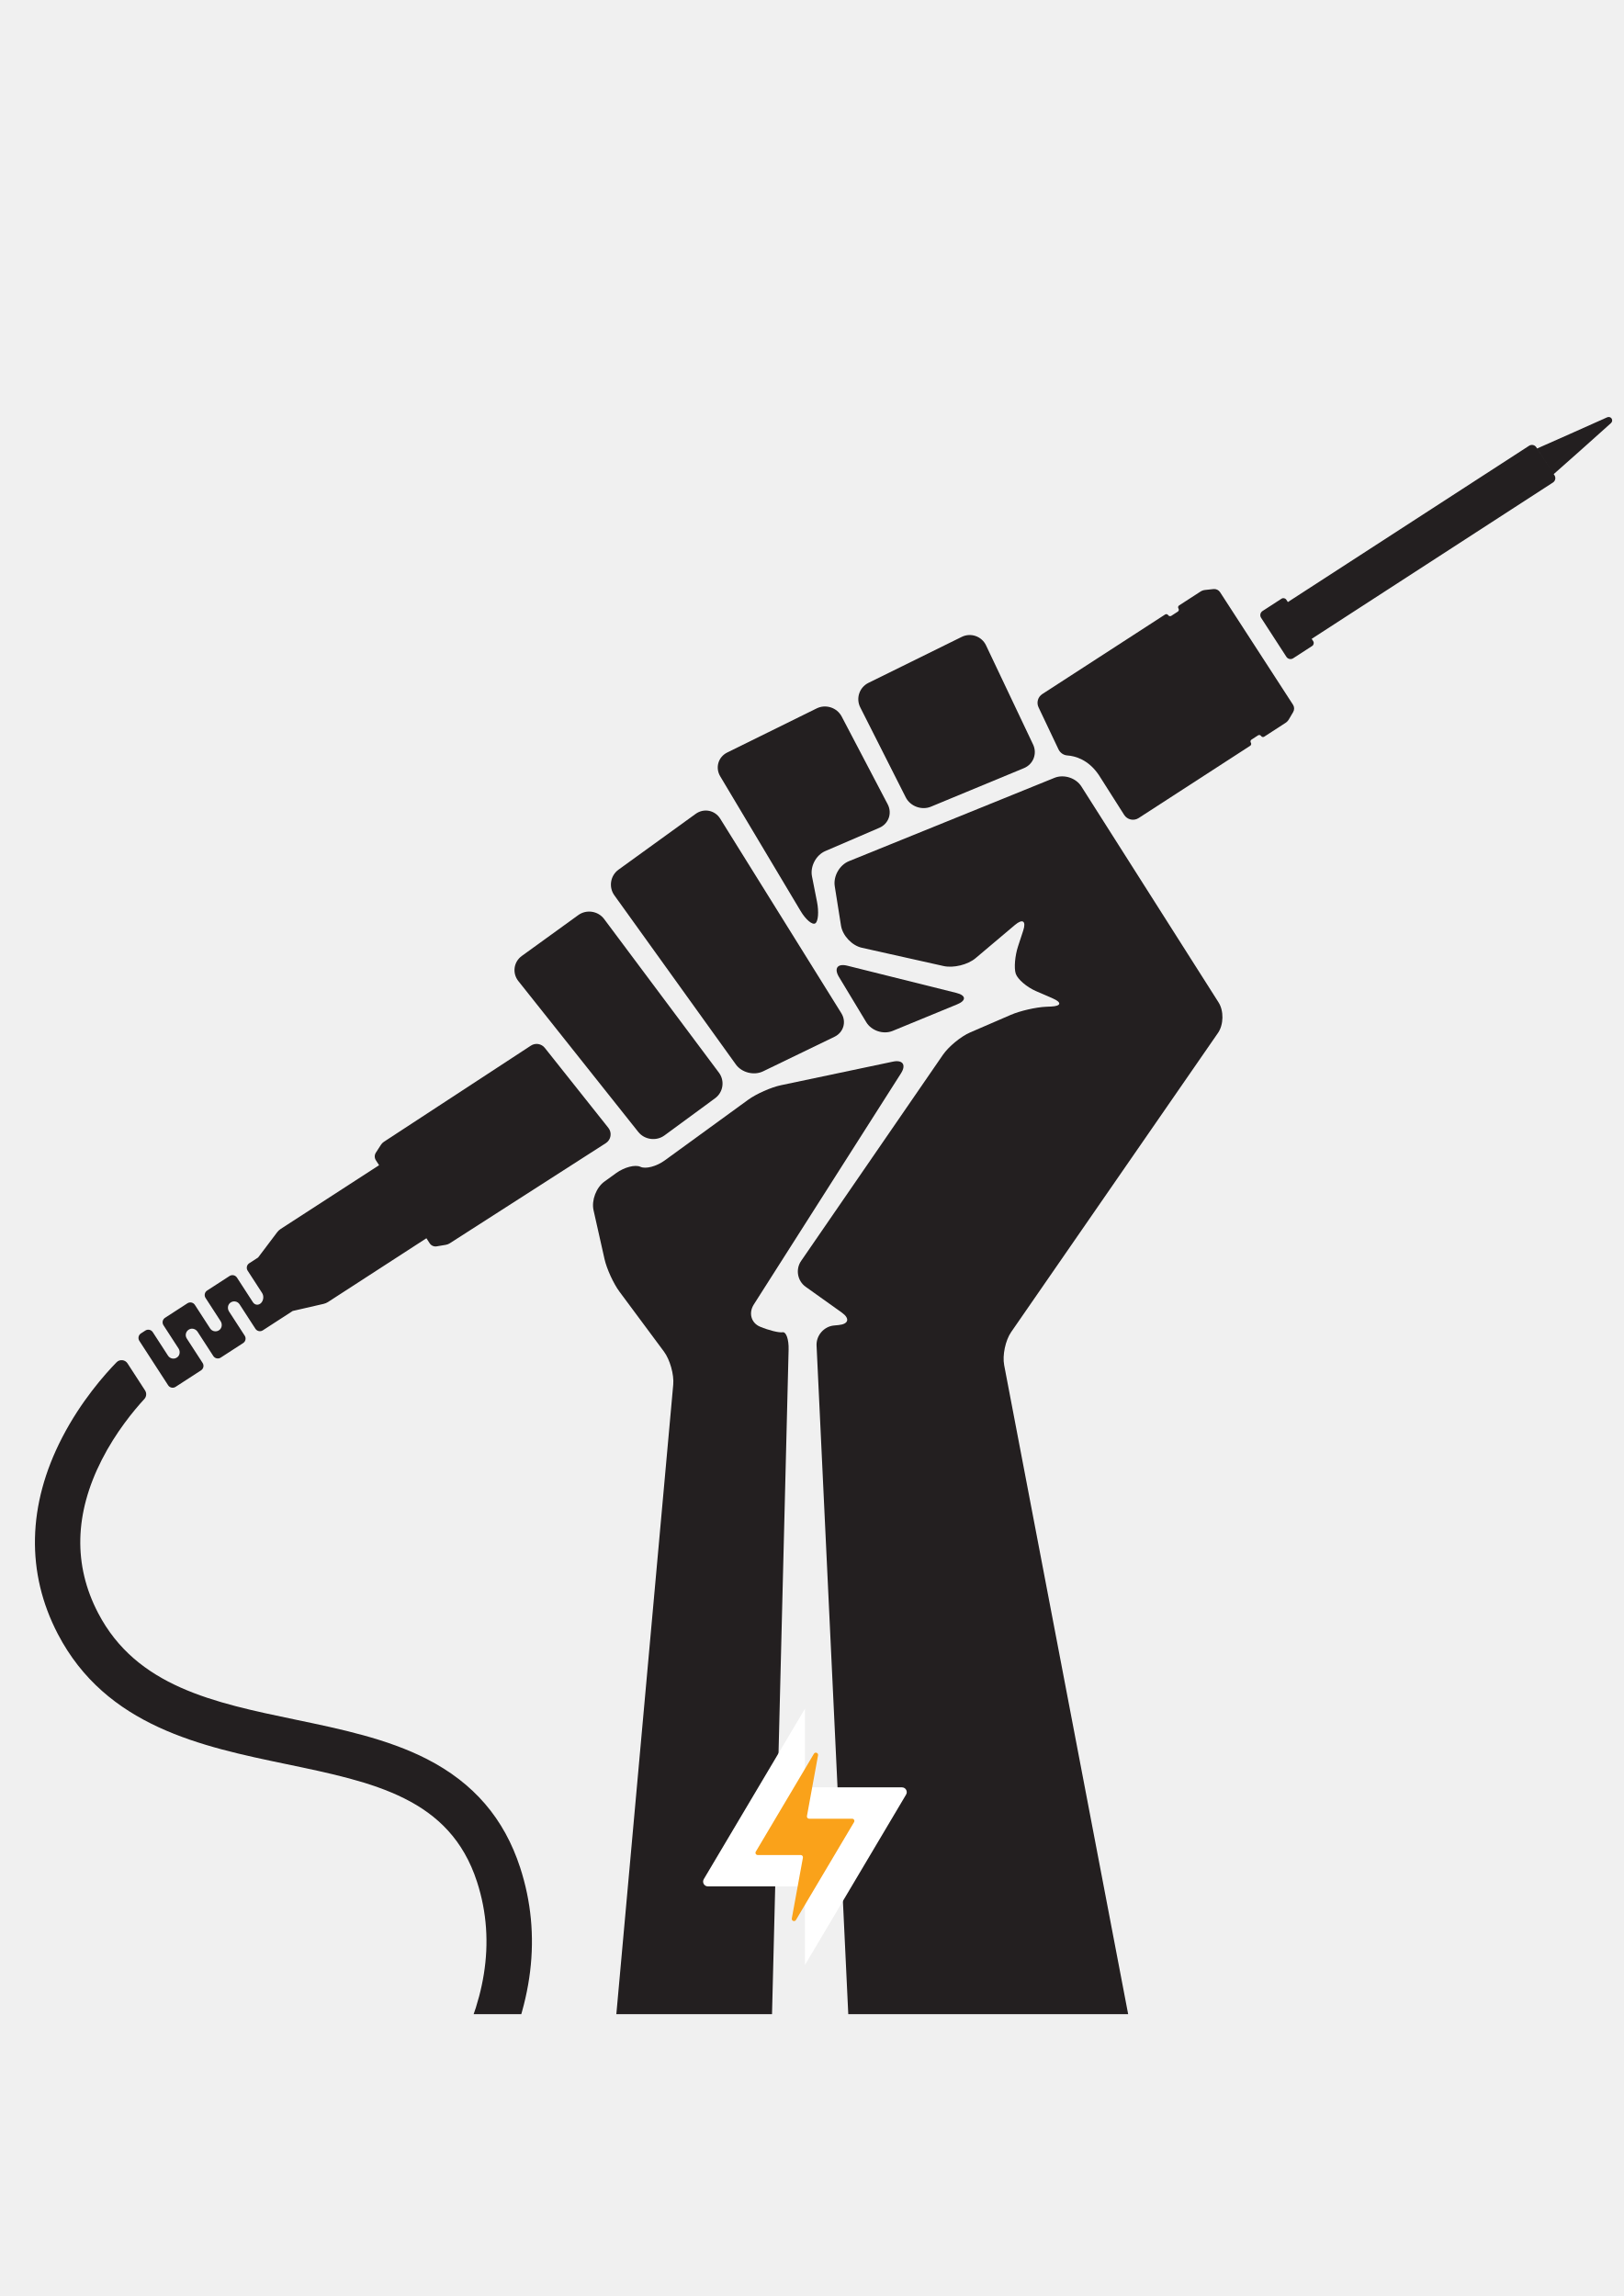
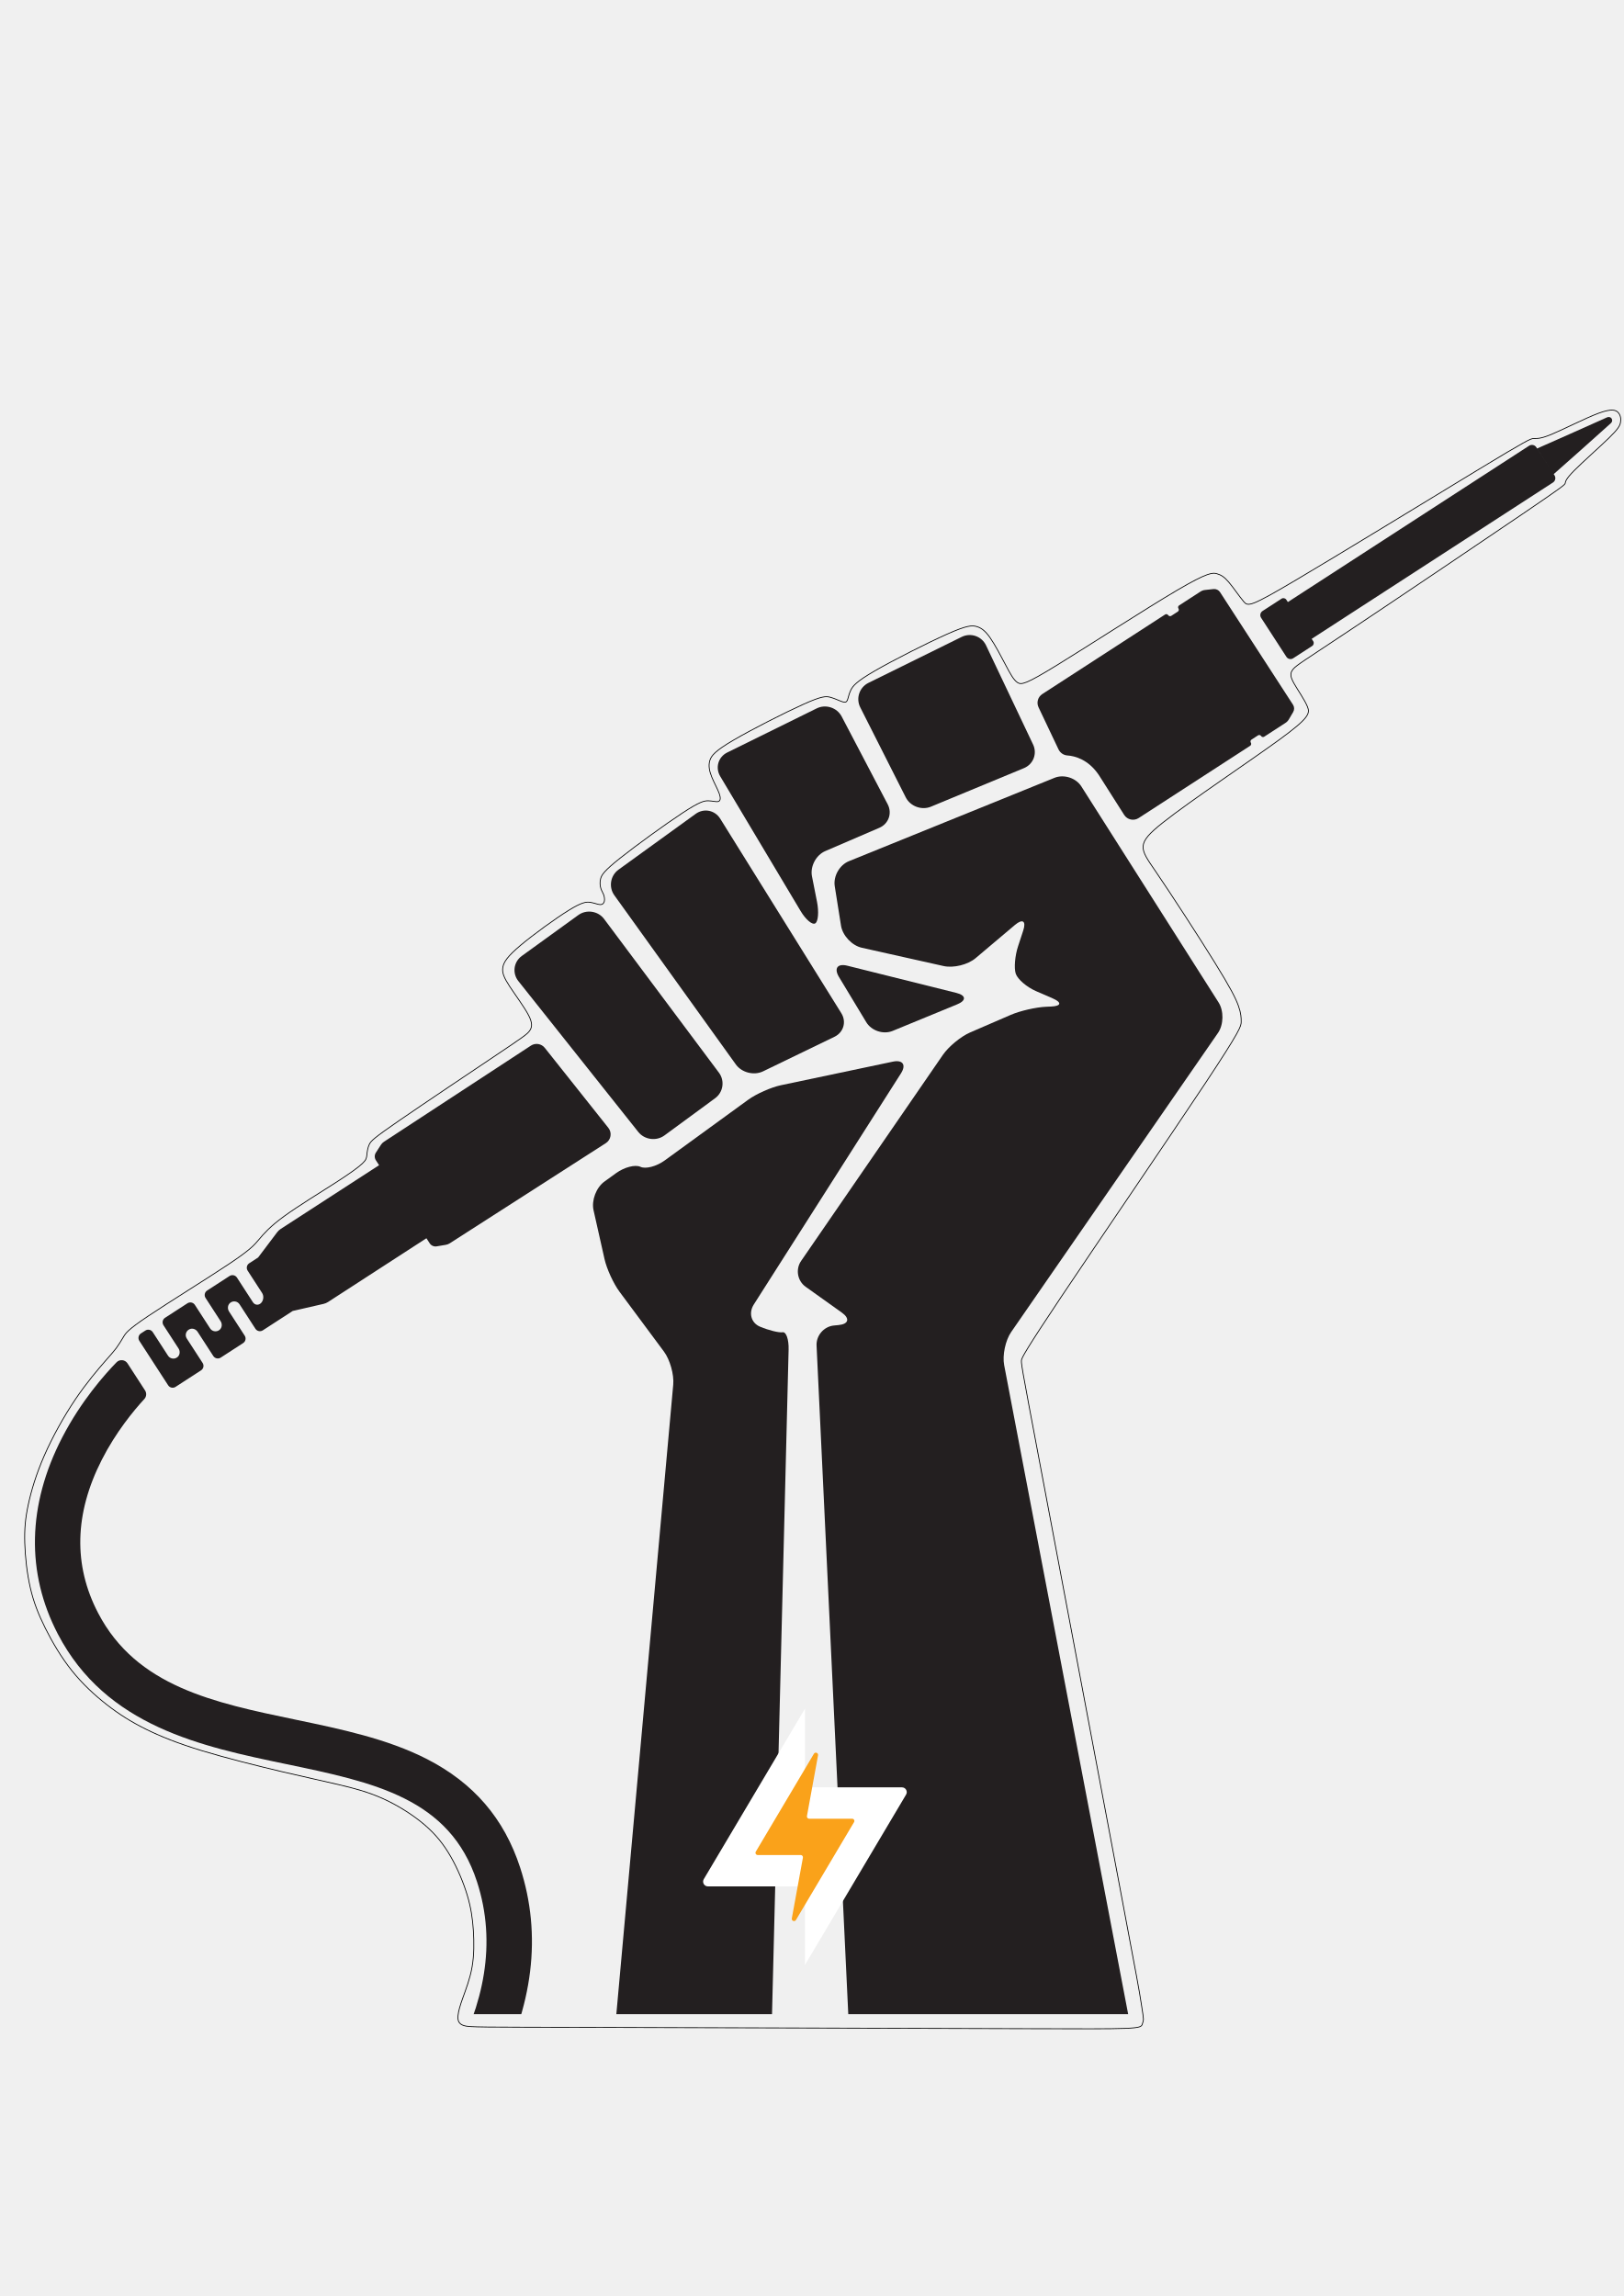
<svg xmlns="http://www.w3.org/2000/svg" width="210mm" height="297mm" viewBox="0 0 210 297" version="1.1" id="svg1">
  <defs id="defs1">
    <clipPath clipPathUnits="userSpaceOnUse" id="clipPath930">
      <path d="M 0,708.661 H 708.661 V 0 H 0 Z" transform="translate(-496.1176,-579.2991)" id="path930" />
    </clipPath>
    <clipPath clipPathUnits="userSpaceOnUse" id="clipPath932">
      <path d="M 0,708.661 H 708.661 V 0 H 0 Z" transform="translate(-308.739,-280.0782)" id="path932" />
    </clipPath>
    <clipPath clipPathUnits="userSpaceOnUse" id="clipPath934">
      <path d="M 0,708.661 H 708.661 V 0 H 0 Z" transform="translate(-411.0265,-277.8949)" id="path934" />
    </clipPath>
    <clipPath clipPathUnits="userSpaceOnUse" id="clipPath936">
      <path d="M 0,708.661 H 708.661 V 0 H 0 Z" transform="translate(-419.9548,-517.2488)" id="path936" />
    </clipPath>
    <clipPath clipPathUnits="userSpaceOnUse" id="clipPath938">
      <path d="M 0,708.661 H 708.661 V 0 H 0 Z" transform="translate(-335.3117,-473.8336)" id="path938" />
    </clipPath>
    <clipPath clipPathUnits="userSpaceOnUse" id="clipPath940">
      <path d="M 0,708.661 H 708.661 V 0 H 0 Z" transform="translate(-341.8496,-407.7878)" id="path940" />
    </clipPath>
    <clipPath clipPathUnits="userSpaceOnUse" id="clipPath942">
      <path d="M 0,708.661 H 708.661 V 0 H 0 Z" transform="translate(-291.9934,-383.5588)" id="path942" />
    </clipPath>
    <clipPath clipPathUnits="userSpaceOnUse" id="clipPath944">
      <path d="M 0,708.661 H 708.661 V 0 H 0 Z" transform="translate(-389.0443,-411.3977)" id="path944" />
    </clipPath>
    <clipPath clipPathUnits="userSpaceOnUse" id="clipPath946">
      <path d="M 0,708.661 H 708.661 V 0 H 0 Z" transform="translate(-366.546,-92.4074)" id="path946" />
    </clipPath>
    <clipPath clipPathUnits="userSpaceOnUse" id="clipPath948">
      <path d="M 0,708.661 H 708.661 V 0 H 0 Z" transform="translate(-307.7982,-64.8368)" id="path948" />
    </clipPath>
  </defs>
  <g id="layer1">
-     <path id="path929" d="M 0,0 C -0.582,0.898 -1.62,1.392 -2.684,1.277 L -6.133,0.903 C -6.795,0.832 -7.43,0.606 -7.988,0.244 l -8.694,-5.633 c -0.42,-0.272 -0.55,-0.837 -0.272,-1.254 0.282,-0.423 0.164,-0.994 -0.262,-1.27 l -2.652,-1.719 c -0.421,-0.273 -0.983,-0.154 -1.257,0.266 l -0.008,0.011 c -0.274,0.42 -0.836,0.539 -1.257,0.266 l -50.024,-32.412 c -1.79,-1.159 -2.444,-3.465 -1.529,-5.391 l 8.124,-17.118 c 0.669,-1.41 2.034,-2.387 3.591,-2.497 3.083,-0.215 8.574,-1.591 12.899,-8.059 l 10.263,-16.157 c 1.267,-1.995 3.918,-2.574 5.901,-1.288 l 45.433,29.441 c 0.421,0.273 0.542,0.836 0.269,1.258 l -0.002,0.003 c -0.273,0.422 -0.152,0.985 0.269,1.258 l 2.653,1.72 c 0.418,0.271 0.987,0.162 1.253,-0.26 0.271,-0.43 0.84,-0.555 1.265,-0.279 l 8.691,5.636 c 0.556,0.361 1.019,0.846 1.354,1.417 l 1.756,2.993 c 0.543,0.925 0.517,2.076 -0.066,2.976 z m 125.877,59.658 -98.27,-63.68 -0.615,0.949 c -0.426,0.657 -1.303,0.844 -1.96,0.419 l -7.734,-5.013 c -0.926,-0.599 -1.19,-1.836 -0.59,-2.761 l 10.307,-15.906 c 0.599,-0.925 1.836,-1.189 2.761,-0.589 l 7.735,5.012 c 0.656,0.425 0.844,1.303 0.418,1.959 l -0.614,0.949 98.272,63.681 c 0.985,0.639 1.267,1.955 0.629,2.94 l -0.315,0.486 -7.084,10.927 c -0.639,0.985 -1.955,1.266 -2.94,0.627 m 33.614,11.076 c -0.38,0.58 -1.13,0.8 -1.77,0.52 l -0.05,-0.01 -15.35,-6.86 -13.18,-5.84 6.76,-10.44 10.78,9.55 12.53,11.22 0.03,0.04 c 0.52,0.46 0.62,1.23 0.25,1.82 m -500.036,-294.606 c -0.497,-0.325 -0.921,-0.751 -1.243,-1.25 l -2.076,-3.213 c -0.605,-0.938 -0.605,-2.143 0.002,-3.08 l 1.31,-2.021 -40.067,-25.965 c -0.556,-0.36 -1.044,-0.815 -1.443,-1.344 l -7.766,-10.299 -0.003,0.003 -3.609,-2.339 c -1.013,-0.656 -1.302,-2.009 -0.645,-3.022 l 5.885,-9.083 c 0.794,-1.224 0.599,-3.07 -0.433,-4.102 v 0 c -1.032,-1.032 -2.525,-0.874 -3.319,0.35 l -6.488,10.013 c -0.656,1.013 -2.01,1.302 -3.022,0.646 l -9.124,-5.912 c -1.013,-0.657 -1.302,-2.01 -0.645,-3.023 l 6.138,-9.472 c 0.738,-1.139 0.591,-2.708 -0.469,-3.556 -1.219,-0.975 -2.978,-0.667 -3.805,0.61 l -6.219,9.596 c -0.656,1.013 -2.01,1.302 -3.023,0.646 l -9.123,-5.912 c -1.013,-0.656 -1.302,-2.01 -0.645,-3.023 l 6.138,-9.472 c 0.738,-1.139 0.591,-2.707 -0.469,-3.555 -1.219,-0.975 -2.978,-0.667 -3.805,0.609 l -6.219,9.597 c -0.656,1.013 -2.009,1.302 -3.022,0.645 l -1.801,-1.166 c -1.013,-0.657 -1.302,-2.01 -0.646,-3.023 l 11.732,-18.105 c 0.656,-1.013 2.01,-1.302 3.023,-0.645 l 10.373,6.722 c 1.013,0.656 1.302,2.01 0.646,3.023 l -6.454,9.959 c -0.868,1.34 -0.343,3.182 1.213,3.821 1.168,0.48 2.515,-0.032 3.201,-1.091 l 6.394,-9.868 c 0.657,-1.013 2.01,-1.302 3.023,-0.645 l 9.123,5.912 c 1.013,0.656 1.302,2.009 0.646,3.022 l -6.373,9.835 c -0.738,1.139 -0.591,2.708 0.468,3.556 1.219,0.975 2.979,0.667 3.806,-0.61 l 6.453,-9.959 c 0.657,-1.013 2.01,-1.302 3.023,-0.646 l 12.182,7.894 -7.382,11.392 7.385,-11.394 12.565,2.887 c 0.645,0.148 1.259,0.408 1.814,0.767 l 40.071,25.967 1.328,-2.048 c 0.614,-0.949 1.733,-1.441 2.848,-1.254 l 3.735,0.627 c 0.567,0.095 1.108,0.305 1.592,0.615 l 63.576,40.808 c 2.119,1.361 2.599,4.254 1.032,6.226 l -25.896,32.587 c -1.367,1.721 -3.82,2.116 -5.659,0.913 z m 17.453,-251.475 c -16.119,8.251 -35.122,12.21 -53.498,16.039 -33.322,6.942 -64.795,13.499 -80.401,43.433 -10.168,19.503 -9.662,40.513 1.503,62.443 5.731,11.259 12.965,20.004 17.32,24.74 0.886,0.963 1.007,2.398 0.295,3.497 l -7.148,11.03 c -0.997,1.54 -3.164,1.765 -4.447,0.453 -4.665,-4.77 -14.465,-15.737 -22.218,-30.765 -14.119,-27.365 -14.71,-55.012 -1.709,-79.951 19.656,-37.704 58.638,-45.826 93.032,-52.991 35.749,-7.448 66.622,-13.88 77.685,-47.883 32.817,-100.877 -153.487,-199.484 -155.371,-200.467 l 8.553,-16.405 c 2.037,1.062 50.398,26.461 95.156,65.937 26.628,23.485 46.371,47.091 58.676,70.161 15.958,29.916 19.518,59.018 10.577,86.497 -6.507,20.004 -18.939,34.473 -38.005,44.232" style="fill:#231f20;fill-opacity:1;fill-rule:nonzero;stroke:none" transform="matrix(0.3175259,0,0,-0.3175259,157.7966,76.60324)" clip-path="url(#clipPath930)" />
-     <path id="path931" d="m 0,0 c 3.606,-1.502 7.742,-2.524 9.19,-2.271 1.448,0.254 2.55,-2.902 2.447,-7.011 l -34.438,-1380.457 c -0.103,-4.11 -3.136,-5.856 -6.741,-3.88 l -116.931,64.08 c -3.606,1.976 -6.253,6.942 -5.883,11.036 L -35.358,-23.589 c 0.37,4.095 -1.332,10.145 -3.782,13.446 l -18.115,24.405 c -2.449,3.301 -5.191,9.283 -6.093,13.294 l -4.47,19.88 c -0.902,4.011 1.087,9.262 4.419,11.67 l 4.8,3.471 c 3.332,2.408 7.777,3.558 9.878,2.555 2.101,-1.002 6.54,0.155 9.865,2.573 l 34.002,24.726 c 3.325,2.418 9.337,5.089 13.359,5.936 l 45.604,9.605 c 4.023,0.848 5.507,-1.297 3.299,-4.764 L -2.544,9.036 C -4.751,5.569 -3.606,1.502 0,0" style="fill:#231f20;fill-opacity:1;fill-rule:nonzero;stroke:none" transform="matrix(0.3175259,0,0,-0.3175259,98.29897,171.6136)" clip-path="url(#clipPath932)" />
-     <path id="path933" d="m 0,0 c -2.337,-3.381 -3.619,-9.452 -2.848,-13.489 l 307.631,-1610.593 c 0.772,-4.038 -1.547,-5.725 -5.152,-3.749 l -303.468,166.308 c -3.605,1.975 -6.713,6.952 -6.908,11.058 L -79.263,-5.511 c -0.195,4.106 2.993,7.785 7.085,8.175 l 1.879,0.18 c 4.092,0.39 4.702,2.663 1.357,5.052 l -14.78,10.552 c -3.346,2.388 -4.177,7.114 -1.847,10.501 l 57.762,83.977 c 2.33,3.387 7.323,7.494 11.096,9.126 l 16.549,7.161 c 3.773,1.632 10.22,3.118 14.327,3.301 l 2.158,0.096 c 4.107,0.183 4.383,1.673 0.613,3.312 l -6.825,2.968 c -3.77,1.639 -7.478,4.828 -8.24,7.088 -0.761,2.259 -0.335,7.303 0.947,11.209 l 2.094,6.374 c 1.283,3.906 -0.237,4.931 -3.378,2.279 l -16.043,-13.545 c -3.141,-2.652 -8.993,-4.088 -13.004,-3.191 l -33.33,7.454 c -4.012,0.897 -7.822,4.953 -8.465,9.013 l -2.549,16.055 c -0.644,4.06 1.945,8.646 5.755,10.191 l 83.757,33.964 c 3.809,1.545 8.73,-0.03 10.933,-3.5 l 55.887,-87.989 c 2.203,-3.469 2.094,-9.075 -0.244,-12.457 z" style="fill:#231f20;fill-opacity:1;fill-rule:nonzero;stroke:none" transform="matrix(0.3175259,0,0,-0.3175259,130.7779,172.3069)" clip-path="url(#clipPath934)" />
-     <path id="path935" d="M 0,0 C 1.763,-3.714 0.097,-8.041 -3.701,-9.615 L -41.6,-25.324 c -3.798,-1.574 -8.422,0.14 -10.276,3.809 l -18.52,36.645 c -1.854,3.669 -0.356,8.158 3.332,9.976 l 37.994,18.733 c 3.687,1.818 8.145,0.267 9.907,-3.447 z" style="fill:#231f20;fill-opacity:1;fill-rule:nonzero;stroke:none" transform="matrix(0.3175259,0,0,-0.3175259,133.6129,96.30582)" clip-path="url(#clipPath936)" />
+     <path id="path929" d="M 0,0 C -0.582,0.898 -1.62,1.392 -2.684,1.277 L -6.133,0.903 C -6.795,0.832 -7.43,0.606 -7.988,0.244 l -8.694,-5.633 c -0.42,-0.272 -0.55,-0.837 -0.272,-1.254 0.282,-0.423 0.164,-0.994 -0.262,-1.27 l -2.652,-1.719 c -0.421,-0.273 -0.983,-0.154 -1.257,0.266 l -0.008,0.011 c -0.274,0.42 -0.836,0.539 -1.257,0.266 l -50.024,-32.412 c -1.79,-1.159 -2.444,-3.465 -1.529,-5.391 l 8.124,-17.118 c 0.669,-1.41 2.034,-2.387 3.591,-2.497 3.083,-0.215 8.574,-1.591 12.899,-8.059 l 10.263,-16.157 c 1.267,-1.995 3.918,-2.574 5.901,-1.288 l 45.433,29.441 c 0.421,0.273 0.542,0.836 0.269,1.258 l -0.002,0.003 c -0.273,0.422 -0.152,0.985 0.269,1.258 l 2.653,1.72 c 0.418,0.271 0.987,0.162 1.253,-0.26 0.271,-0.43 0.84,-0.555 1.265,-0.279 l 8.691,5.636 c 0.556,0.361 1.019,0.846 1.354,1.417 l 1.756,2.993 c 0.543,0.925 0.517,2.076 -0.066,2.976 z m 125.877,59.658 -98.27,-63.68 -0.615,0.949 c -0.426,0.657 -1.303,0.844 -1.96,0.419 l -7.734,-5.013 c -0.926,-0.599 -1.19,-1.836 -0.59,-2.761 l 10.307,-15.906 c 0.599,-0.925 1.836,-1.189 2.761,-0.589 l 7.735,5.012 c 0.656,0.425 0.844,1.303 0.418,1.959 l -0.614,0.949 98.272,63.681 c 0.985,0.639 1.267,1.955 0.629,2.94 l -0.315,0.486 -7.084,10.927 c -0.639,0.985 -1.955,1.266 -2.94,0.627 m 33.614,11.076 c -0.38,0.58 -1.13,0.8 -1.77,0.52 l -0.05,-0.01 -15.35,-6.86 -13.18,-5.84 6.76,-10.44 10.78,9.55 12.53,11.22 0.03,0.04 c 0.52,0.46 0.62,1.23 0.25,1.82 m -500.036,-294.606 c -0.497,-0.325 -0.921,-0.751 -1.243,-1.25 l -2.076,-3.213 c -0.605,-0.938 -0.605,-2.143 0.002,-3.08 l 1.31,-2.021 -40.067,-25.965 c -0.556,-0.36 -1.044,-0.815 -1.443,-1.344 l -7.766,-10.299 -0.003,0.003 -3.609,-2.339 c -1.013,-0.656 -1.302,-2.009 -0.645,-3.022 l 5.885,-9.083 c 0.794,-1.224 0.599,-3.07 -0.433,-4.102 v 0 c -1.032,-1.032 -2.525,-0.874 -3.319,0.35 l -6.488,10.013 c -0.656,1.013 -2.01,1.302 -3.022,0.646 l -9.124,-5.912 c -1.013,-0.657 -1.302,-2.01 -0.645,-3.023 l 6.138,-9.472 c 0.738,-1.139 0.591,-2.708 -0.469,-3.556 -1.219,-0.975 -2.978,-0.667 -3.805,0.61 l -6.219,9.596 c -0.656,1.013 -2.01,1.302 -3.023,0.646 l -9.123,-5.912 c -1.013,-0.656 -1.302,-2.01 -0.645,-3.023 l 6.138,-9.472 c 0.738,-1.139 0.591,-2.707 -0.469,-3.555 -1.219,-0.975 -2.978,-0.667 -3.805,0.609 l -6.219,9.597 c -0.656,1.013 -2.009,1.302 -3.022,0.645 l -1.801,-1.166 c -1.013,-0.657 -1.302,-2.01 -0.646,-3.023 l 11.732,-18.105 c 0.656,-1.013 2.01,-1.302 3.023,-0.645 l 10.373,6.722 c 1.013,0.656 1.302,2.01 0.646,3.023 l -6.454,9.959 c -0.868,1.34 -0.343,3.182 1.213,3.821 1.168,0.48 2.515,-0.032 3.201,-1.091 l 6.394,-9.868 c 0.657,-1.013 2.01,-1.302 3.023,-0.645 l 9.123,5.912 c 1.013,0.656 1.302,2.009 0.646,3.022 l -6.373,9.835 c -0.738,1.139 -0.591,2.708 0.468,3.556 1.219,0.975 2.979,0.667 3.806,-0.61 l 6.453,-9.959 c 0.657,-1.013 2.01,-1.302 3.023,-0.646 l 12.182,7.894 -7.382,11.392 7.385,-11.394 12.565,2.887 c 0.645,0.148 1.259,0.408 1.814,0.767 l 40.071,25.967 1.328,-2.048 c 0.614,-0.949 1.733,-1.441 2.848,-1.254 l 3.735,0.627 c 0.567,0.095 1.108,0.305 1.592,0.615 l 63.576,40.808 c 2.119,1.361 2.599,4.254 1.032,6.226 l -25.896,32.587 c -1.367,1.721 -3.82,2.116 -5.659,0.913 z m 17.453,-251.475 c -16.119,8.251 -35.122,12.21 -53.498,16.039 -33.322,6.942 -64.795,13.499 -80.401,43.433 -10.168,19.503 -9.662,40.513 1.503,62.443 5.731,11.259 12.965,20.004 17.32,24.74 0.886,0.963 1.007,2.398 0.295,3.497 l -7.148,11.03 c -0.997,1.54 -3.164,1.765 -4.447,0.453 -4.665,-4.77 -14.465,-15.737 -22.218,-30.765 -14.119,-27.365 -14.71,-55.012 -1.709,-79.951 19.656,-37.704 58.638,-45.826 93.032,-52.991 35.749,-7.448 66.622,-13.88 77.685,-47.883 32.817,-100.877 -153.487,-199.484 -155.371,-200.467 l 8.553,-16.405 c 2.037,1.062 50.398,26.461 95.156,65.937 26.628,23.485 46.371,47.091 58.676,70.161 15.958,29.916 19.518,59.018 10.577,86.497 -6.507,20.004 -18.939,34.473 -38.005,44.232" style="display:inline;fill:#231f20;fill-opacity:1;fill-rule:nonzero;stroke:none" transform="matrix(0.3175259,0,0,-0.3175259,157.7966,76.60324)" clip-path="url(#clipPath930)" />
+     <path id="path931" d="m 0,0 c 3.606,-1.502 7.742,-2.524 9.19,-2.271 1.448,0.254 2.55,-2.902 2.447,-7.011 l -34.438,-1380.457 c -0.103,-4.11 -3.136,-5.856 -6.741,-3.88 l -116.931,64.08 c -3.606,1.976 -6.253,6.942 -5.883,11.036 L -35.358,-23.589 c 0.37,4.095 -1.332,10.145 -3.782,13.446 l -18.115,24.405 c -2.449,3.301 -5.191,9.283 -6.093,13.294 l -4.47,19.88 c -0.902,4.011 1.087,9.262 4.419,11.67 l 4.8,3.471 c 3.332,2.408 7.777,3.558 9.878,2.555 2.101,-1.002 6.54,0.155 9.865,2.573 l 34.002,24.726 c 3.325,2.418 9.337,5.089 13.359,5.936 l 45.604,9.605 c 4.023,0.848 5.507,-1.297 3.299,-4.764 L -2.544,9.036 C -4.751,5.569 -3.606,1.502 0,0" style="display:inline;fill:#231f20;fill-opacity:1;fill-rule:nonzero;stroke:none" transform="matrix(0.3175259,0,0,-0.3175259,98.29897,171.6136)" clip-path="url(#clipPath932)" />
+     <path id="path933" d="m 0,0 c -2.337,-3.381 -3.619,-9.452 -2.848,-13.489 l 307.631,-1610.593 c 0.772,-4.038 -1.547,-5.725 -5.152,-3.749 l -303.468,166.308 c -3.605,1.975 -6.713,6.952 -6.908,11.058 L -79.263,-5.511 c -0.195,4.106 2.993,7.785 7.085,8.175 l 1.879,0.18 c 4.092,0.39 4.702,2.663 1.357,5.052 l -14.78,10.552 c -3.346,2.388 -4.177,7.114 -1.847,10.501 l 57.762,83.977 c 2.33,3.387 7.323,7.494 11.096,9.126 l 16.549,7.161 c 3.773,1.632 10.22,3.118 14.327,3.301 l 2.158,0.096 c 4.107,0.183 4.383,1.673 0.613,3.312 l -6.825,2.968 c -3.77,1.639 -7.478,4.828 -8.24,7.088 -0.761,2.259 -0.335,7.303 0.947,11.209 l 2.094,6.374 c 1.283,3.906 -0.237,4.931 -3.378,2.279 l -16.043,-13.545 c -3.141,-2.652 -8.993,-4.088 -13.004,-3.191 l -33.33,7.454 c -4.012,0.897 -7.822,4.953 -8.465,9.013 l -2.549,16.055 c -0.644,4.06 1.945,8.646 5.755,10.191 l 83.757,33.964 c 3.809,1.545 8.73,-0.03 10.933,-3.5 l 55.887,-87.989 c 2.203,-3.469 2.094,-9.075 -0.244,-12.457 z" style="display:inline;fill:#231f20;fill-opacity:1;fill-rule:nonzero;stroke:none" transform="matrix(0.3175259,0,0,-0.3175259,130.7779,172.3069)" clip-path="url(#clipPath934)" />
+     <path id="path935" d="M 0,0 C 1.763,-3.714 0.097,-8.041 -3.701,-9.615 L -41.6,-25.324 c -3.798,-1.574 -8.422,0.14 -10.276,3.809 l -18.52,36.645 c -1.854,3.669 -0.356,8.158 3.332,9.976 l 37.994,18.733 c 3.687,1.818 8.145,0.267 9.907,-3.447 z" style="display:inline;fill:#231f20;fill-opacity:1;fill-rule:nonzero;stroke:none" transform="matrix(0.3175259,0,0,-0.3175259,133.6129,96.30582)" clip-path="url(#clipPath936)" />
    <path id="path937" d="m 0,0 c -3.776,-1.626 -6.214,-6.256 -5.417,-10.289 l 2.055,-10.402 c 0.797,-4.033 0.482,-7.968 -0.7,-8.746 -1.181,-0.778 -3.872,1.474 -5.978,5.004 l -32.749,54.88 c -2.106,3.53 -0.813,7.905 2.874,9.724 l 36.425,17.96 c 3.687,1.818 8.265,0.326 10.173,-3.315 L 25.422,19.06 c 1.909,-3.641 0.381,-7.95 -3.395,-9.576 z" style="fill:#231f20;fill-opacity:1;fill-rule:nonzero;stroke:none" transform="matrix(0.3175259,0,0,-0.3175259,106.7365,110.0913)" clip-path="url(#clipPath938)" />
    <path id="path939" d="m 0,0 c 2.172,-3.49 0.923,-7.81 -2.777,-9.602 l -29.104,-14.087 c -3.7,-1.791 -8.689,-0.524 -11.087,2.815 l -49.483,68.899 c -2.399,3.338 -1.635,8.041 1.696,10.451 l 31.422,22.727 c 3.331,2.409 7.834,1.525 10.006,-1.965 z" style="fill:#231f20;fill-opacity:1;fill-rule:nonzero;stroke:none" transform="matrix(0.3175259,0,0,-0.3175259,108.8125,131.0625)" clip-path="url(#clipPath940)" />
    <path id="path941" d="m 0,0 c 2.46,-3.293 1.762,-7.979 -1.552,-10.412 l -20.633,-15.152 c -3.314,-2.433 -8.116,-1.791 -10.674,1.427 L -81.7,37.318 c -2.558,3.219 -1.926,7.823 1.405,10.233 l 23.011,16.648 c 3.331,2.41 8.069,1.686 10.529,-1.607 z" style="fill:#231f20;fill-opacity:1;fill-rule:nonzero;stroke:none" transform="matrix(0.3175259,0,0,-0.3175259,92.98184,138.7559)" clip-path="url(#clipPath942)" />
-     <path id="path943" d="m 0,0 c 3.801,1.565 3.648,3.66 -0.34,4.655 l -44.423,11.084 c -3.989,0.996 -5.514,-1.07 -3.392,-4.59 l 11.107,-18.411 c 2.124,-3.52 6.97,-5.12 10.772,-3.555 z" style="fill:#231f20;fill-opacity:1;fill-rule:nonzero;stroke:none" transform="matrix(0.3175259,0,0,-0.3175259,123.798,129.9163)" clip-path="url(#clipPath944)" />
-     <path id="path945" d="m 0,0 h -39.521 l 0.002,32.011 -41.202,-69.406 c -0.773,-1.301 0.165,-2.948 1.678,-2.948 h 39.522 v -32.014 l 41.2,69.408 C 2.451,-1.647 1.513,0 0,0" style="fill:#ffffff;fill-opacity:1;fill-rule:nonzero;stroke:none" transform="matrix(0.3175259,0,0,-0.3175259,116.6542,231.204)" clip-path="url(#clipPath946)" />
-     <path id="path947" d="m 0,0 h 17.506 c 0.571,0 1.002,-0.517 0.899,-1.079 l -4.52,-24.748 c -0.183,-1.003 1.165,-1.508 1.686,-0.631 l 23.668,39.872 c 0.362,0.61 -0.077,1.381 -0.786,1.381 H 20.947 c -0.571,0 -1.002,0.517 -0.899,1.079 l 4.52,24.748 c 0.183,1.003 -1.165,1.508 -1.686,0.631 L -0.786,1.381 C -1.148,0.772 -0.709,0 0,0" style="fill:#faa21a;fill-opacity:1;fill-rule:nonzero;stroke:none" transform="matrix(0.3175259,0,0,-0.3175259,98.00025,239.9583)" clip-path="url(#clipPath948)" />
+     <path id="path943" d="m 0,0 c 3.801,1.565 3.648,3.66 -0.34,4.655 l -44.423,11.084 c -3.989,0.996 -5.514,-1.07 -3.392,-4.59 l 11.107,-18.411 c 2.124,-3.52 6.97,-5.12 10.772,-3.555 z" style="display:inline;fill:#231f20;fill-opacity:1;fill-rule:nonzero;stroke:none" transform="matrix(0.3175259,0,0,-0.3175259,123.798,129.9163)" clip-path="url(#clipPath944)" />
+     <path id="path945" d="m 0,0 h -39.521 l 0.002,32.011 -41.202,-69.406 c -0.773,-1.301 0.165,-2.948 1.678,-2.948 h 39.522 v -32.014 l 41.2,69.408 C 2.451,-1.647 1.513,0 0,0" style="display:inline;fill:#ffffff;fill-opacity:1;fill-rule:nonzero;stroke:none" transform="matrix(0.3175259,0,0,-0.3175259,116.6542,231.204)" clip-path="url(#clipPath946)" />
+     <path id="path947" d="m 0,0 h 17.506 c 0.571,0 1.002,-0.517 0.899,-1.079 l -4.52,-24.748 c -0.183,-1.003 1.165,-1.508 1.686,-0.631 l 23.668,39.872 c 0.362,0.61 -0.077,1.381 -0.786,1.381 H 20.947 c -0.571,0 -1.002,0.517 -0.899,1.079 l 4.52,24.748 c 0.183,1.003 -1.165,1.508 -1.686,0.631 L -0.786,1.381 C -1.148,0.772 -0.709,0 0,0" style="display:inline;fill:#faa21a;fill-opacity:1;fill-rule:nonzero;stroke:none" transform="matrix(0.3175259,0,0,-0.3175259,98.00025,239.9583)" clip-path="url(#clipPath948)" />
+   </g>
+   <g id="layer8">
+     <path style="fill:none;stroke:#000000;stroke-width:0.1;stroke-dasharray:none" d="m 132.143,175.825 c 0.134,-0.344 0.401,-1.031 5.139,-8.113 4.738,-7.082 13.945,-20.558 18.57,-27.534 4.625,-6.976 4.666,-7.45 4.675,-7.981 0.009,-0.531 -0.013,-1.119 -0.355,-2.078 -0.341,-0.958 -1.002,-2.287 -3.09,-5.659 -2.088,-3.373 -5.605,-8.789 -7.634,-11.762 -2.029,-2.973 -2.572,-3.501 0.97,-6.305 3.542,-2.804 11.167,-7.883 15.042,-10.709 3.874,-2.826 3.997,-3.398 3.629,-4.289 -0.368,-0.892 -1.226,-2.104 -1.709,-2.955 -0.483,-0.851 -0.592,-1.341 -0.129,-1.886 0.463,-0.545 1.498,-1.144 7.428,-5.093 5.931,-3.949 16.756,-11.248 22.203,-14.952 5.447,-3.704 5.515,-3.813 5.556,-4.017 0.041,-0.204 0.054,-0.504 1.151,-1.614 1.096,-1.11 3.275,-3.03 4.48,-4.201 1.205,-1.171 1.437,-1.593 1.518,-2.042 0.081,-0.449 0.012,-0.925 -0.294,-1.265 -0.306,-0.34 -0.85,-0.545 -2.538,0.081 -1.688,0.626 -4.521,2.083 -6.1,2.737 -1.58,0.654 -1.906,0.504 -2.308,0.531 -0.402,0.027 -0.878,0.231 -6.952,3.908 -6.073,3.677 -17.743,10.826 -23.721,14.366 -5.978,3.541 -6.264,3.472 -6.809,2.839 -0.545,-0.633 -1.348,-1.832 -1.954,-2.54 -0.606,-0.708 -1.014,-0.926 -1.525,-1.076 -0.511,-0.15 -1.123,-0.231 -5.161,2.145 -4.038,2.376 -11.5,7.21 -15.524,9.682 -4.024,2.472 -4.609,2.581 -5.113,2.24 -0.504,-0.34 -0.926,-1.13 -1.525,-2.267 -0.599,-1.137 -1.375,-2.621 -2.022,-3.541 -0.647,-0.919 -1.164,-1.273 -1.757,-1.437 -0.592,-0.163 -1.26,-0.136 -3.786,0.987 -2.526,1.123 -6.911,3.343 -9.328,4.739 -2.417,1.396 -2.866,1.968 -3.125,2.492 -0.259,0.524 -0.327,1.001 -0.436,1.28 -0.109,0.279 -0.259,0.361 -0.64,0.245 -0.381,-0.116 -0.994,-0.429 -1.573,-0.586 -0.579,-0.157 -1.123,-0.157 -3.513,0.919 -2.39,1.076 -6.625,3.227 -9.001,4.616 -2.376,1.389 -2.894,2.015 -3.084,2.669 -0.191,0.654 -0.054,1.335 0.245,2.083 0.3,0.749 0.763,1.566 0.974,2.152 0.211,0.586 0.17,0.94 -0.095,1.035 -0.266,0.095 -0.756,-0.068 -1.3,-0.082 -0.545,-0.014 -1.144,0.123 -3.35,1.573 -2.206,1.45 -6.019,4.215 -8.082,5.855 -2.063,1.641 -2.376,2.158 -2.506,2.642 -0.129,0.483 -0.075,0.933 0.027,1.26 0.102,0.327 0.252,0.531 0.354,0.803 0.102,0.272 0.157,0.613 0.095,0.872 -0.061,0.259 -0.238,0.436 -0.552,0.422 -0.313,-0.014 -0.763,-0.218 -1.273,-0.293 -0.511,-0.075 -1.083,-0.02 -2.793,1.04 -1.71,1.06 -4.559,3.127 -6.23,4.532 -1.671,1.406 -2.163,2.151 -2.28,2.841 -0.116,0.69 0.144,1.324 0.871,2.439 0.728,1.115 1.923,2.712 2.466,3.767 0.543,1.055 0.432,1.569 0.127,2.001 -0.305,0.432 -0.806,0.782 -4.131,3.016 -3.325,2.233 -9.475,6.349 -12.741,8.598 -3.266,2.249 -3.647,2.63 -3.865,3.086 -0.218,0.456 -0.272,0.987 -0.313,1.369 -0.041,0.381 -0.068,0.613 -0.579,1.096 -0.511,0.483 -1.505,1.219 -3.452,2.472 -1.947,1.253 -4.848,3.023 -6.686,4.364 -1.838,1.341 -2.615,2.254 -3.241,2.996 -0.626,0.742 -1.103,1.314 -3.874,3.166 -2.771,1.852 -7.837,4.984 -10.485,6.761 -2.649,1.777 -2.88,2.199 -3.166,2.683 -0.286,0.483 -0.626,1.028 -0.926,1.437 -0.3,0.409 -0.558,0.681 -1.437,1.689 -0.878,1.008 -2.376,2.751 -3.861,4.95 -1.484,2.199 -2.955,4.855 -4.01,7.265 -1.055,2.41 -1.695,4.575 -2.077,6.359 -0.381,1.784 -0.504,3.186 -0.449,4.957 0.054,1.77 0.286,3.908 0.715,5.774 0.429,1.866 1.055,3.459 1.947,5.243 0.892,1.784 2.049,3.758 3.425,5.481 1.375,1.723 2.969,3.193 4.541,4.419 1.573,1.226 3.125,2.206 5.018,3.146 1.893,0.94 4.126,1.838 7.258,2.792 3.132,0.953 7.163,1.961 10.274,2.696 3.112,0.735 5.304,1.198 7.333,1.675 2.029,0.477 3.895,0.967 5.801,1.825 1.906,0.858 3.854,2.083 5.345,3.35 1.491,1.266 2.526,2.574 3.425,4.14 0.899,1.566 1.661,3.391 2.145,5.004 0.483,1.614 0.688,3.016 0.79,4.555 0.102,1.539 0.102,3.214 -0.166,4.74 -0.268,1.527 -0.805,2.905 -1.18,3.95 -0.374,1.045 -0.587,1.756 -0.638,2.347 -0.052,0.591 0.057,1.062 0.772,1.283 0.715,0.222 2.036,0.194 16.542,0.227 14.507,0.032 42.197,0.123 56.324,0.17 14.127,0.046 14.689,0.047 14.868,-0.596 0.179,-0.643 0.233,-0.307 -0.124,-2.563 -0.357,-2.256 -0.327,-2.071 -2.911,-15.81 -2.584,-13.738 -7.64,-40.511 -10.168,-53.896 -2.528,-13.385 -2.528,-13.385 -2.394,-13.729 z" id="path1" />
  </g>
</svg>
